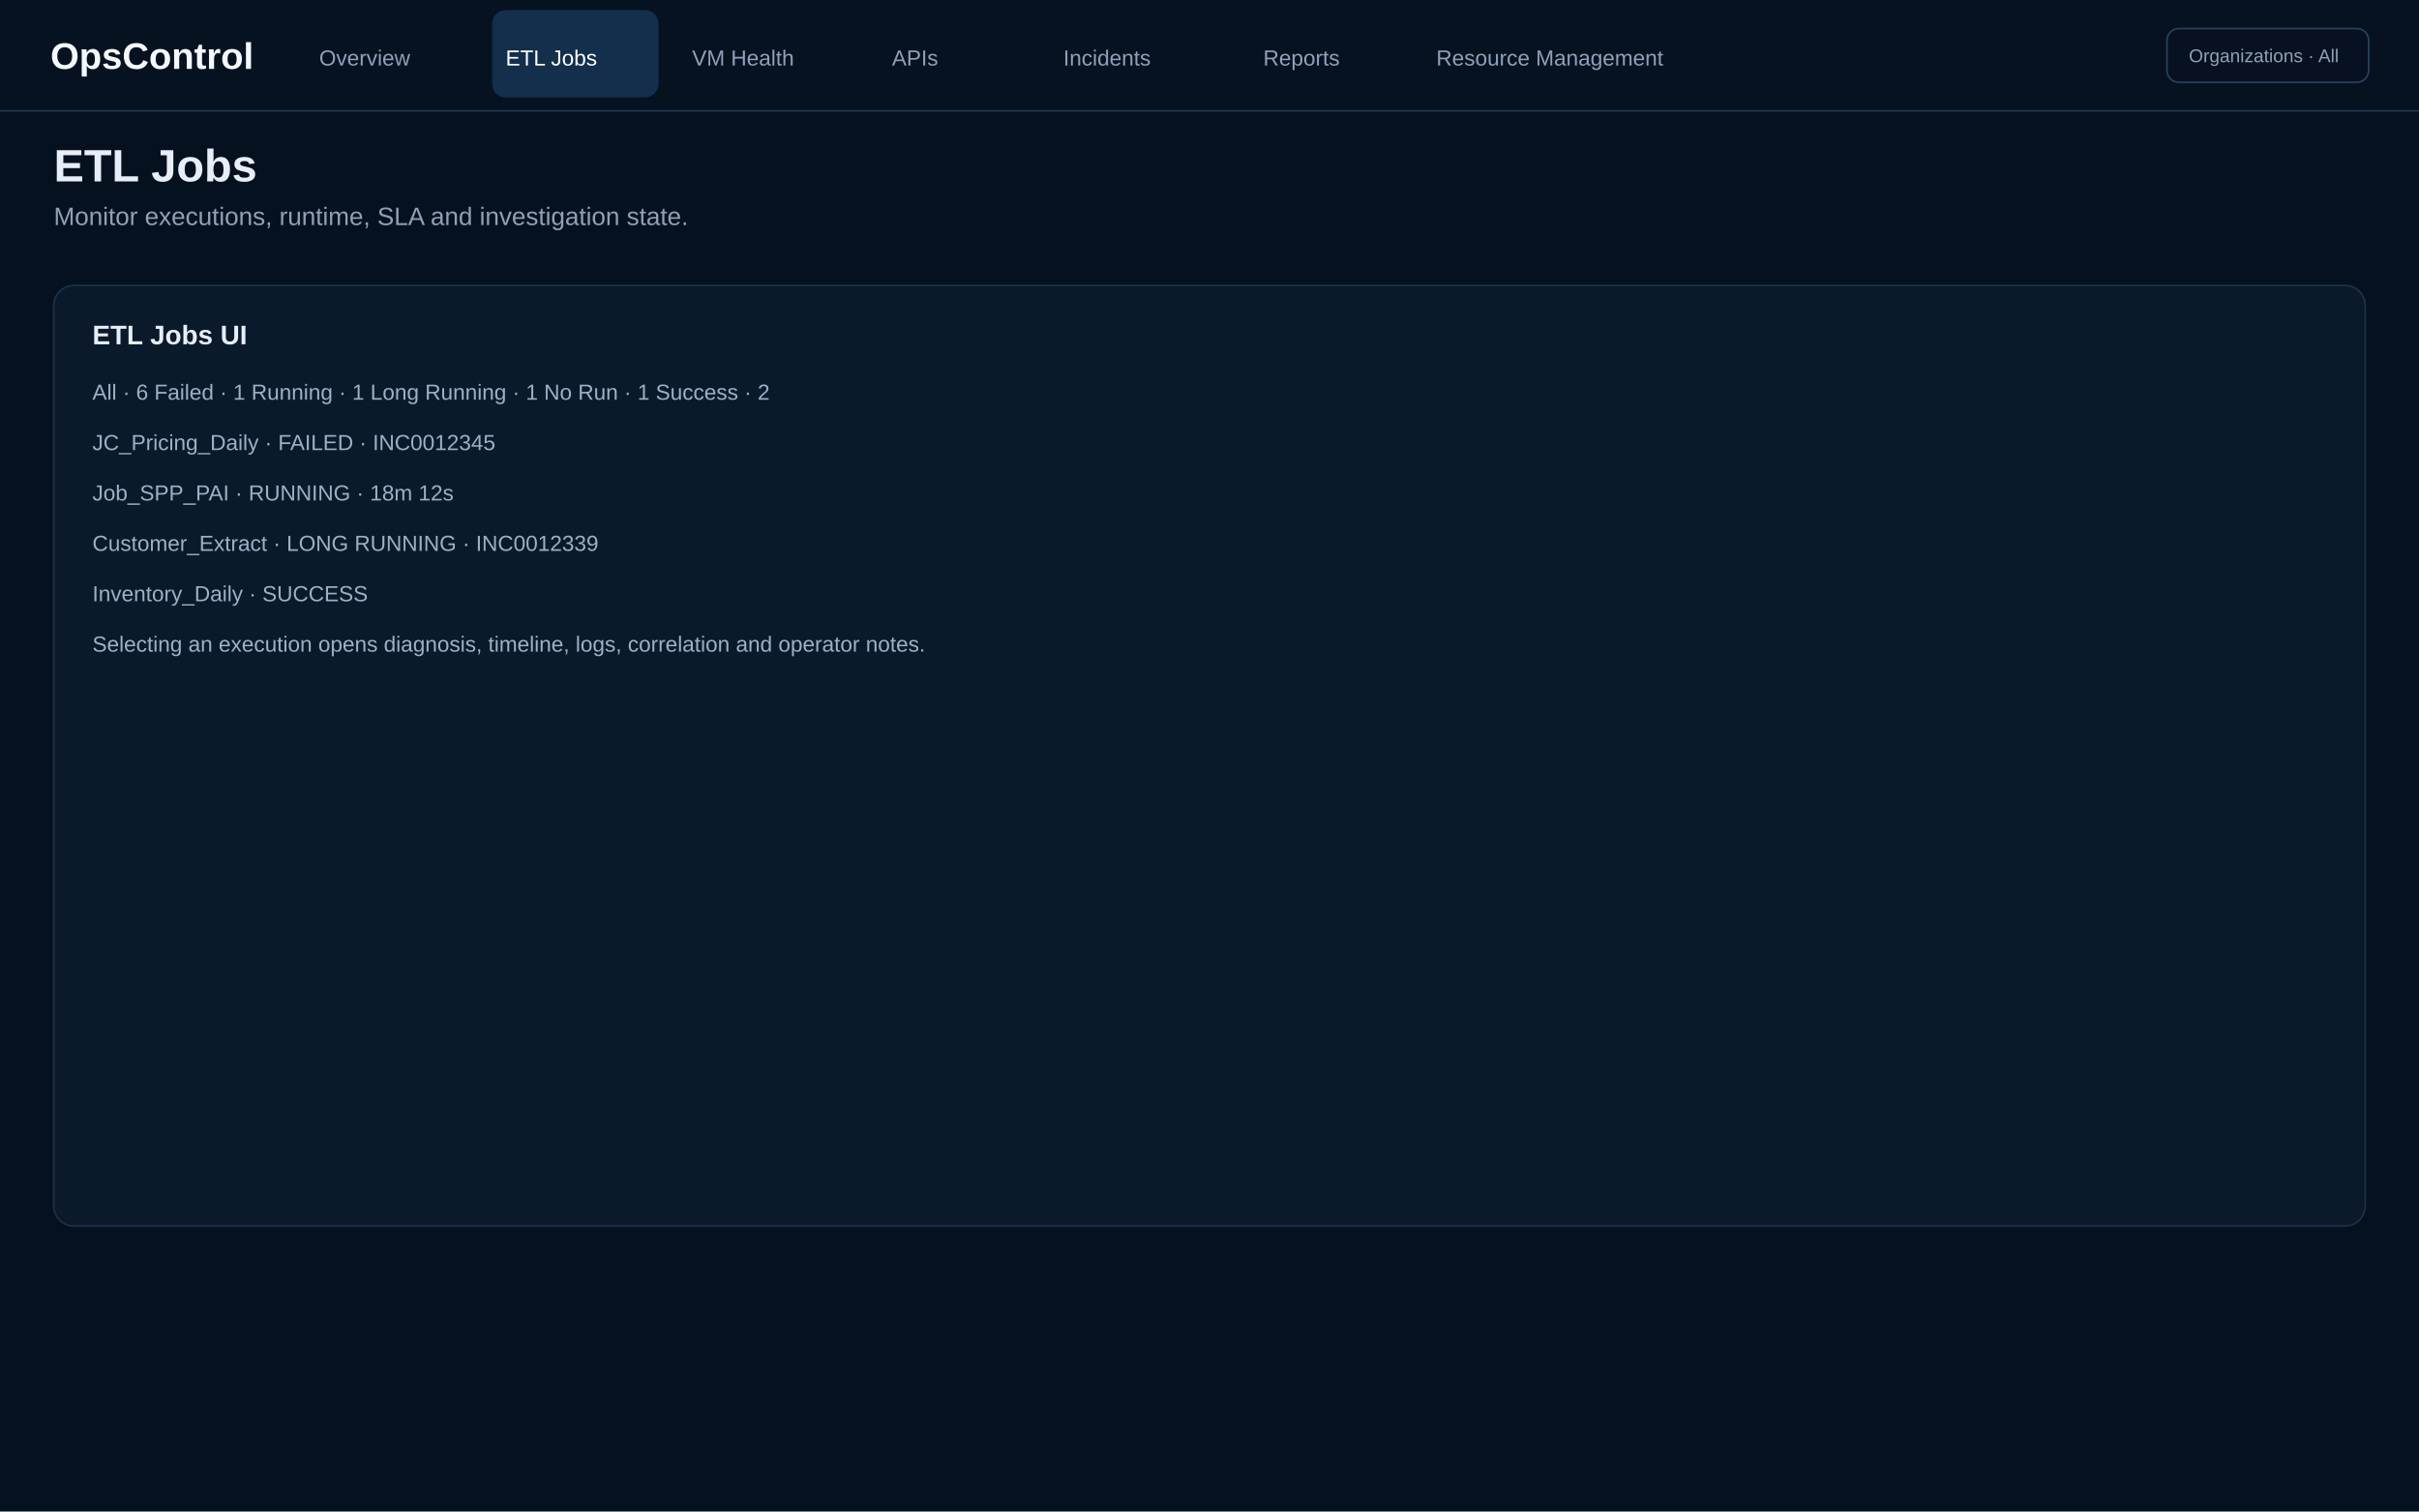
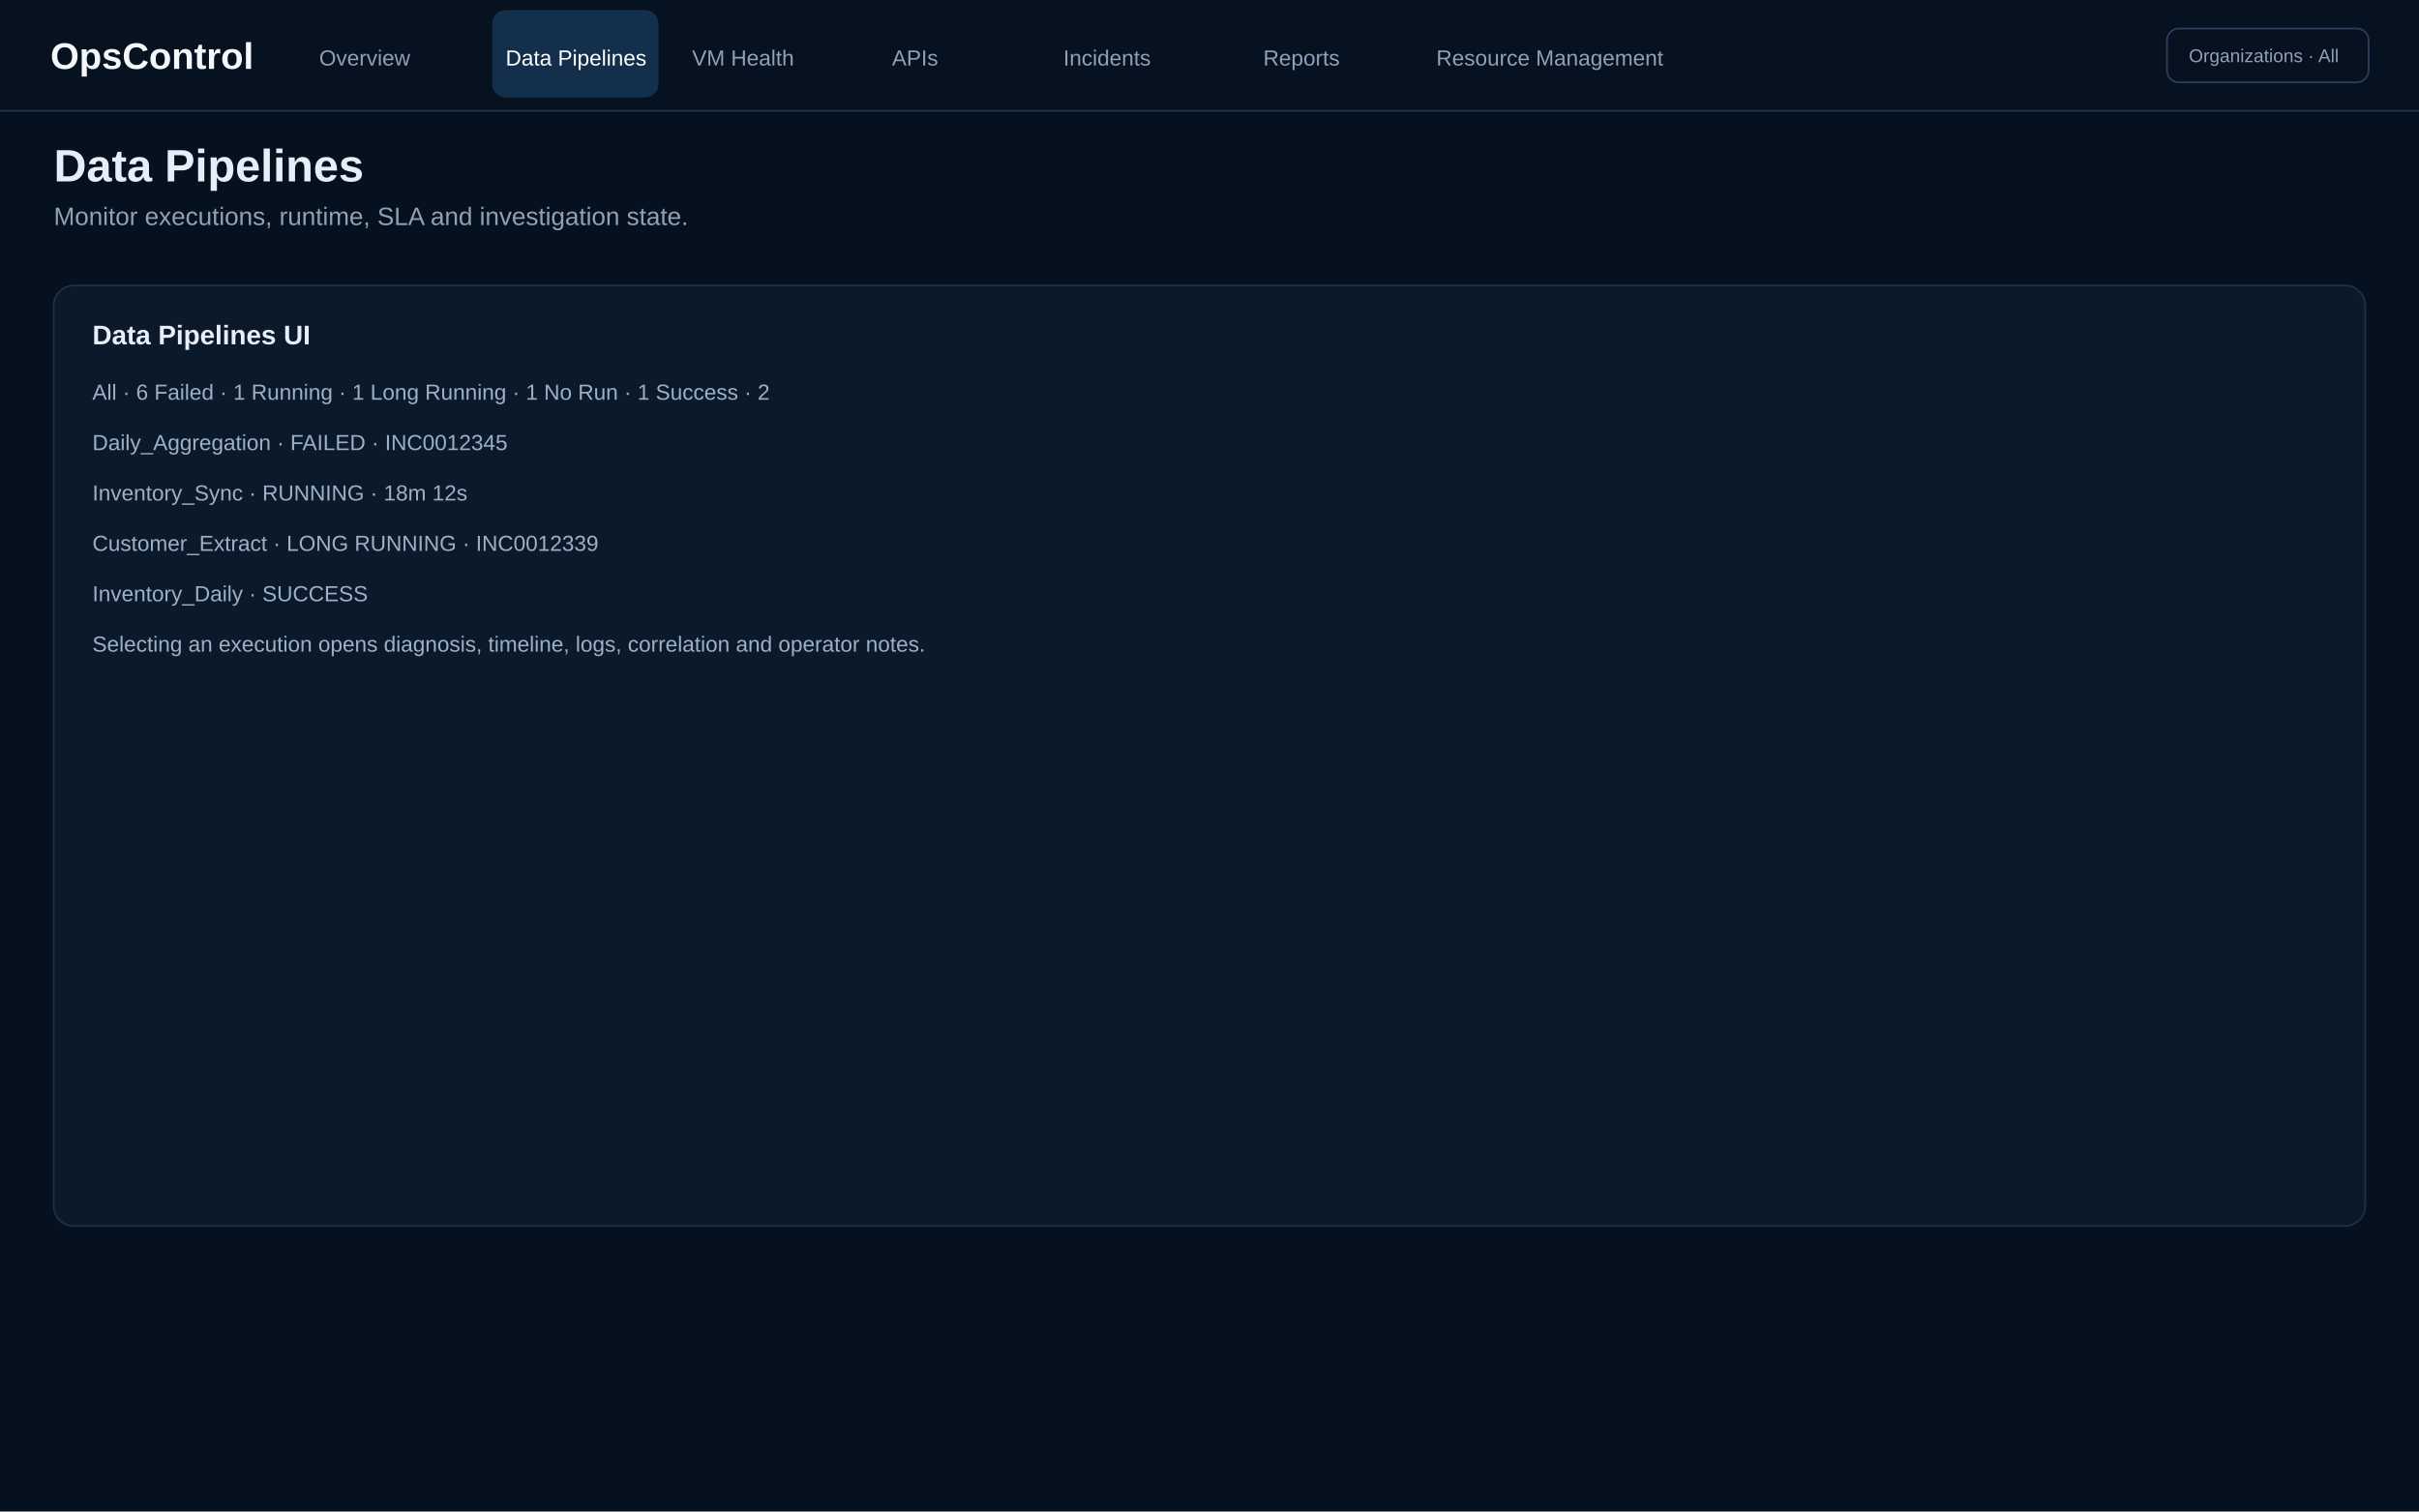
<svg xmlns="http://www.w3.org/2000/svg" width="1440" height="900" viewBox="0 0 1440 900">
  <rect width="1440" height="900" fill="#06111f" />
  <rect width="1440" height="66" fill="#071220" />
  <line x1="0" y1="66" x2="1440" y2="66" stroke="#203750" />
  <text x="30" y="41" fill="#f4f8fd" font-size="22" font-family="Arial" font-weight="700">OpsControl</text>
  <text x="190" y="39" fill="#8ea1b8" font-size="13" font-family="Arial">Overview</text>
  <rect x="293" y="6" width="99" height="52" rx="8" fill="#132f4b" />
-   <text x="301" y="39" fill="#fff" font-size="13" font-family="Arial">ETL Jobs</text>
+   <text x="301" y="39" fill="#fff" font-size="13" font-family="Arial">Data Pipelines</text>
  <text x="412" y="39" fill="#8ea1b8" font-size="13" font-family="Arial">VM Health</text>
  <text x="531" y="39" fill="#8ea1b8" font-size="13" font-family="Arial">APIs</text>
  <text x="633" y="39" fill="#8ea1b8" font-size="13" font-family="Arial">Incidents</text>
  <text x="752" y="39" fill="#8ea1b8" font-size="13" font-family="Arial">Reports</text>
  <text x="855" y="39" fill="#8ea1b8" font-size="13" font-family="Arial">Resource Management</text>
  <rect x="1290" y="17" width="120" height="32" rx="7" fill="#07111f" stroke="#29415d" />
  <text x="1303" y="37" fill="#8ea1b8" font-size="11" font-family="Arial">Organizations · All</text>
-   <text x="32" y="108" fill="#e8eef7" font-size="27" font-family="Arial" font-weight="700">ETL Jobs</text>
+   <text x="32" y="108" fill="#e8eef7" font-size="27" font-family="Arial" font-weight="700">Data Pipelines</text>
  <text x="32" y="134" fill="#8fa1b5" font-size="15" font-family="Arial">Monitor executions, runtime, SLA and investigation state.</text>
  <rect x="32" y="170" width="1376" height="560" rx="12" fill="#0b1a2b" stroke="#1c3047" />
-   <text x="55" y="205" fill="#e8eef7" font-size="16" font-family="Arial" font-weight="700">ETL Jobs UI</text>
+   <text x="55" y="205" fill="#e8eef7" font-size="16" font-family="Arial" font-weight="700">Data Pipelines UI</text>
  <text x="55" y="238" fill="#9db0c6" font-size="13" font-family="Arial">All · 6   Failed · 1   Running · 1   Long Running · 1   No Run · 1   Success · 2</text>
-   <text x="55" y="268" fill="#9db0c6" font-size="13" font-family="Arial">JC_Pricing_Daily · FAILED · INC0012345</text>
-   <text x="55" y="298" fill="#9db0c6" font-size="13" font-family="Arial">Job_SPP_PAI · RUNNING · 18m 12s</text>
+   <text x="55" y="268" fill="#9db0c6" font-size="13" font-family="Arial">Daily_Aggregation · FAILED · INC0012345</text>
+   <text x="55" y="298" fill="#9db0c6" font-size="13" font-family="Arial">Inventory_Sync · RUNNING · 18m 12s</text>
  <text x="55" y="328" fill="#9db0c6" font-size="13" font-family="Arial">Customer_Extract · LONG RUNNING · INC0012339</text>
  <text x="55" y="358" fill="#9db0c6" font-size="13" font-family="Arial">Inventory_Daily · SUCCESS</text>
  <text x="55" y="388" fill="#9db0c6" font-size="13" font-family="Arial">Selecting an execution opens diagnosis, timeline, logs, correlation and operator notes.</text>
</svg>
